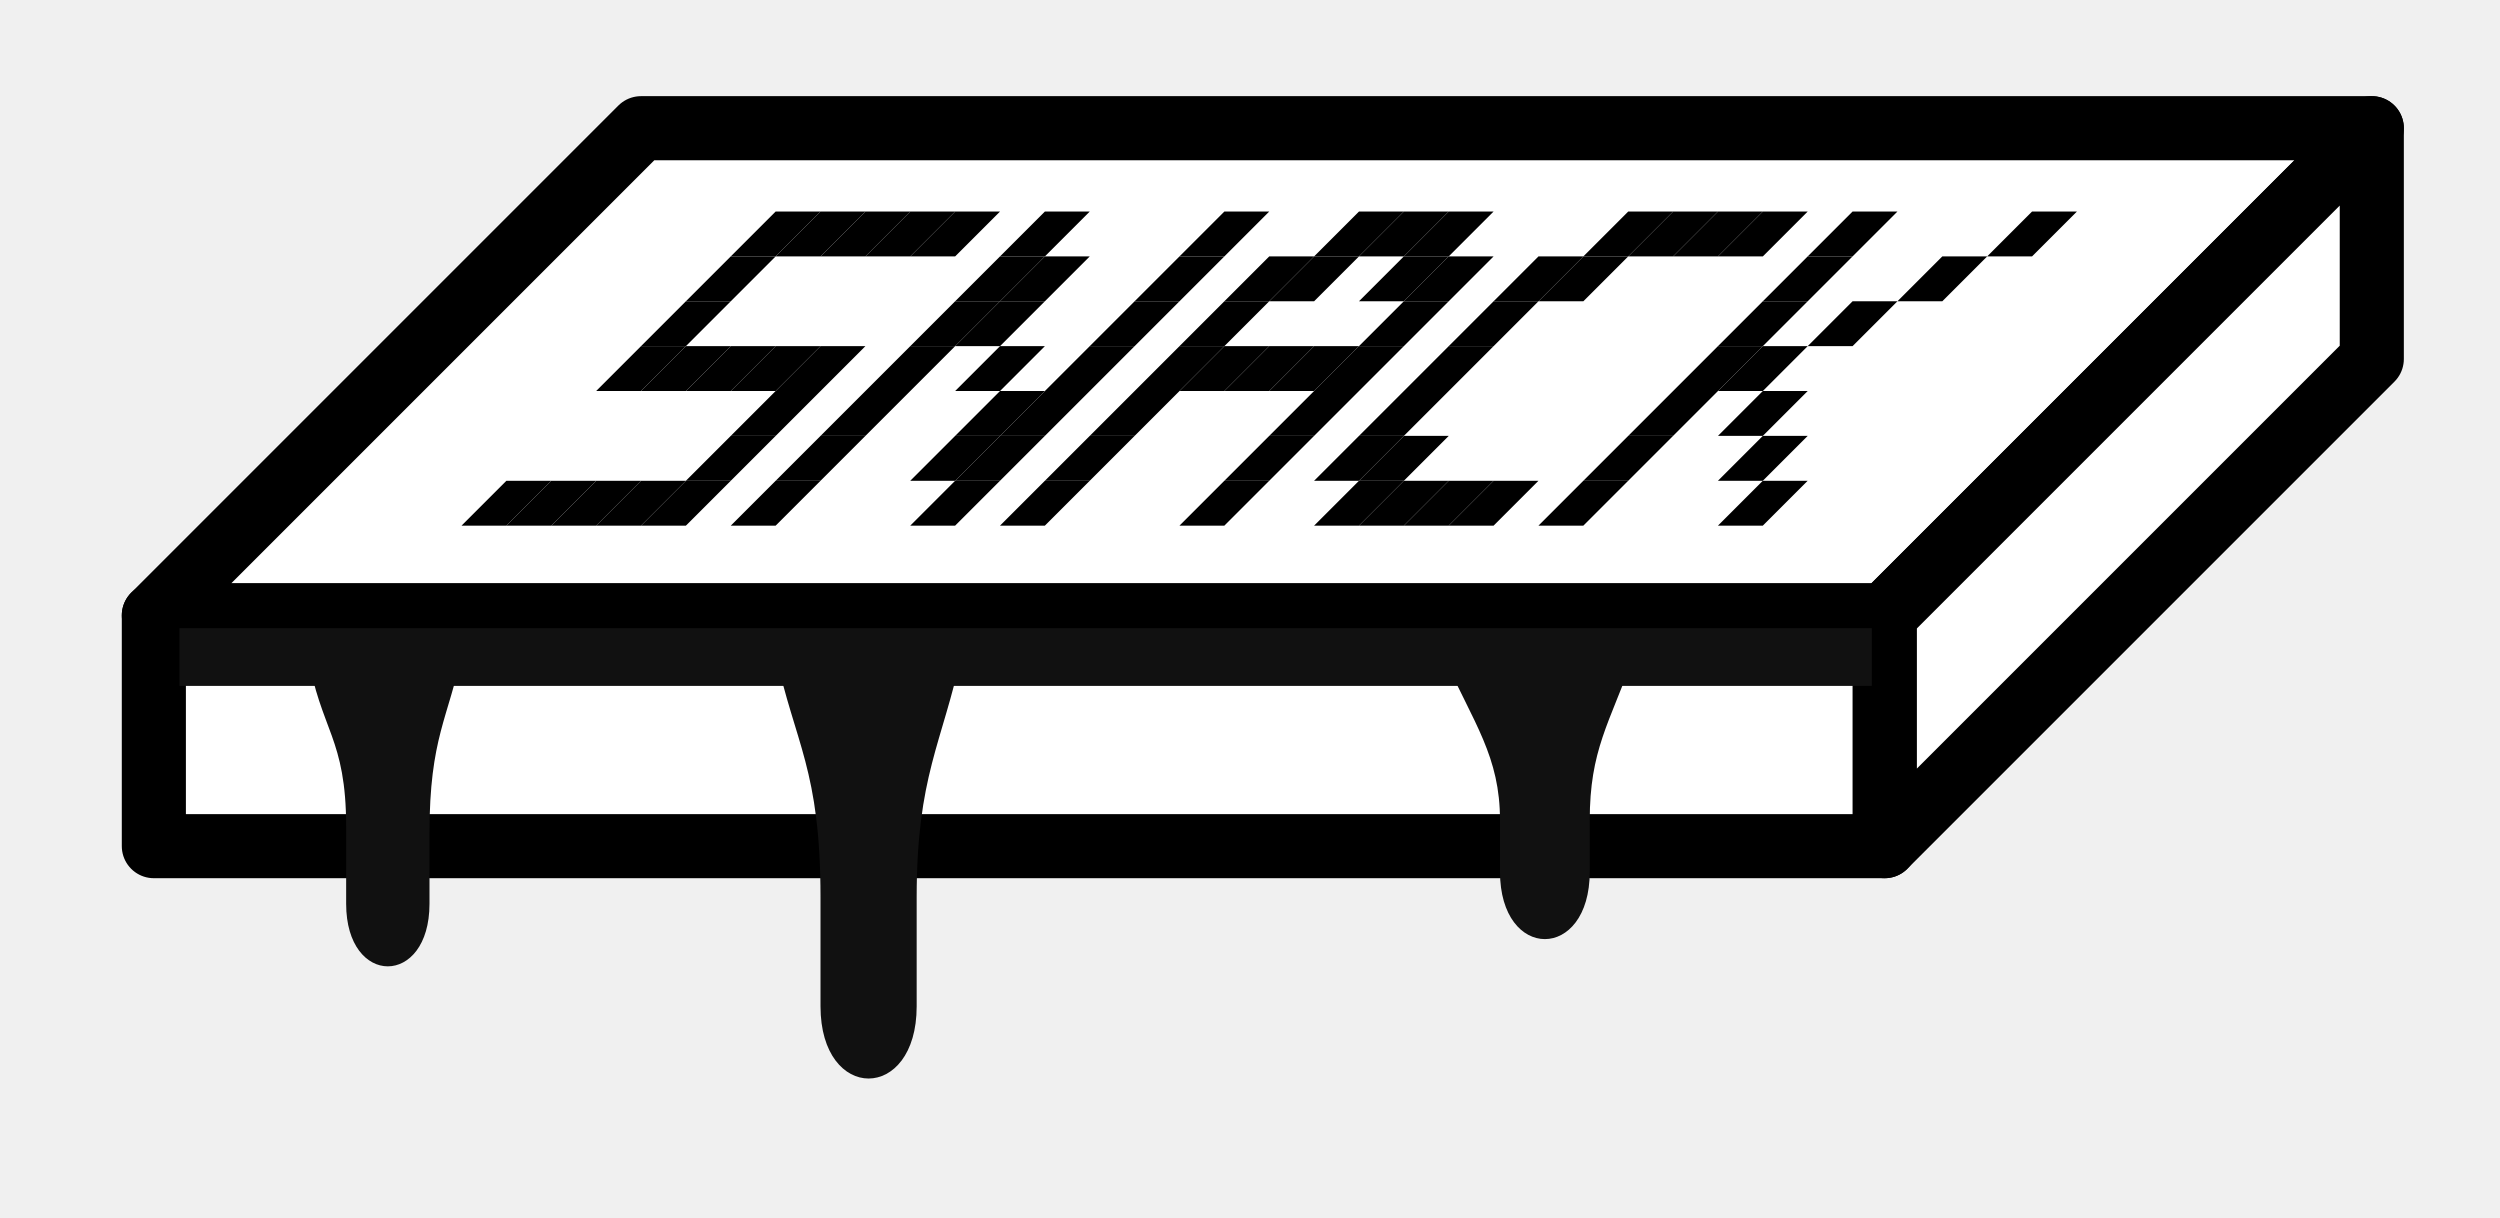
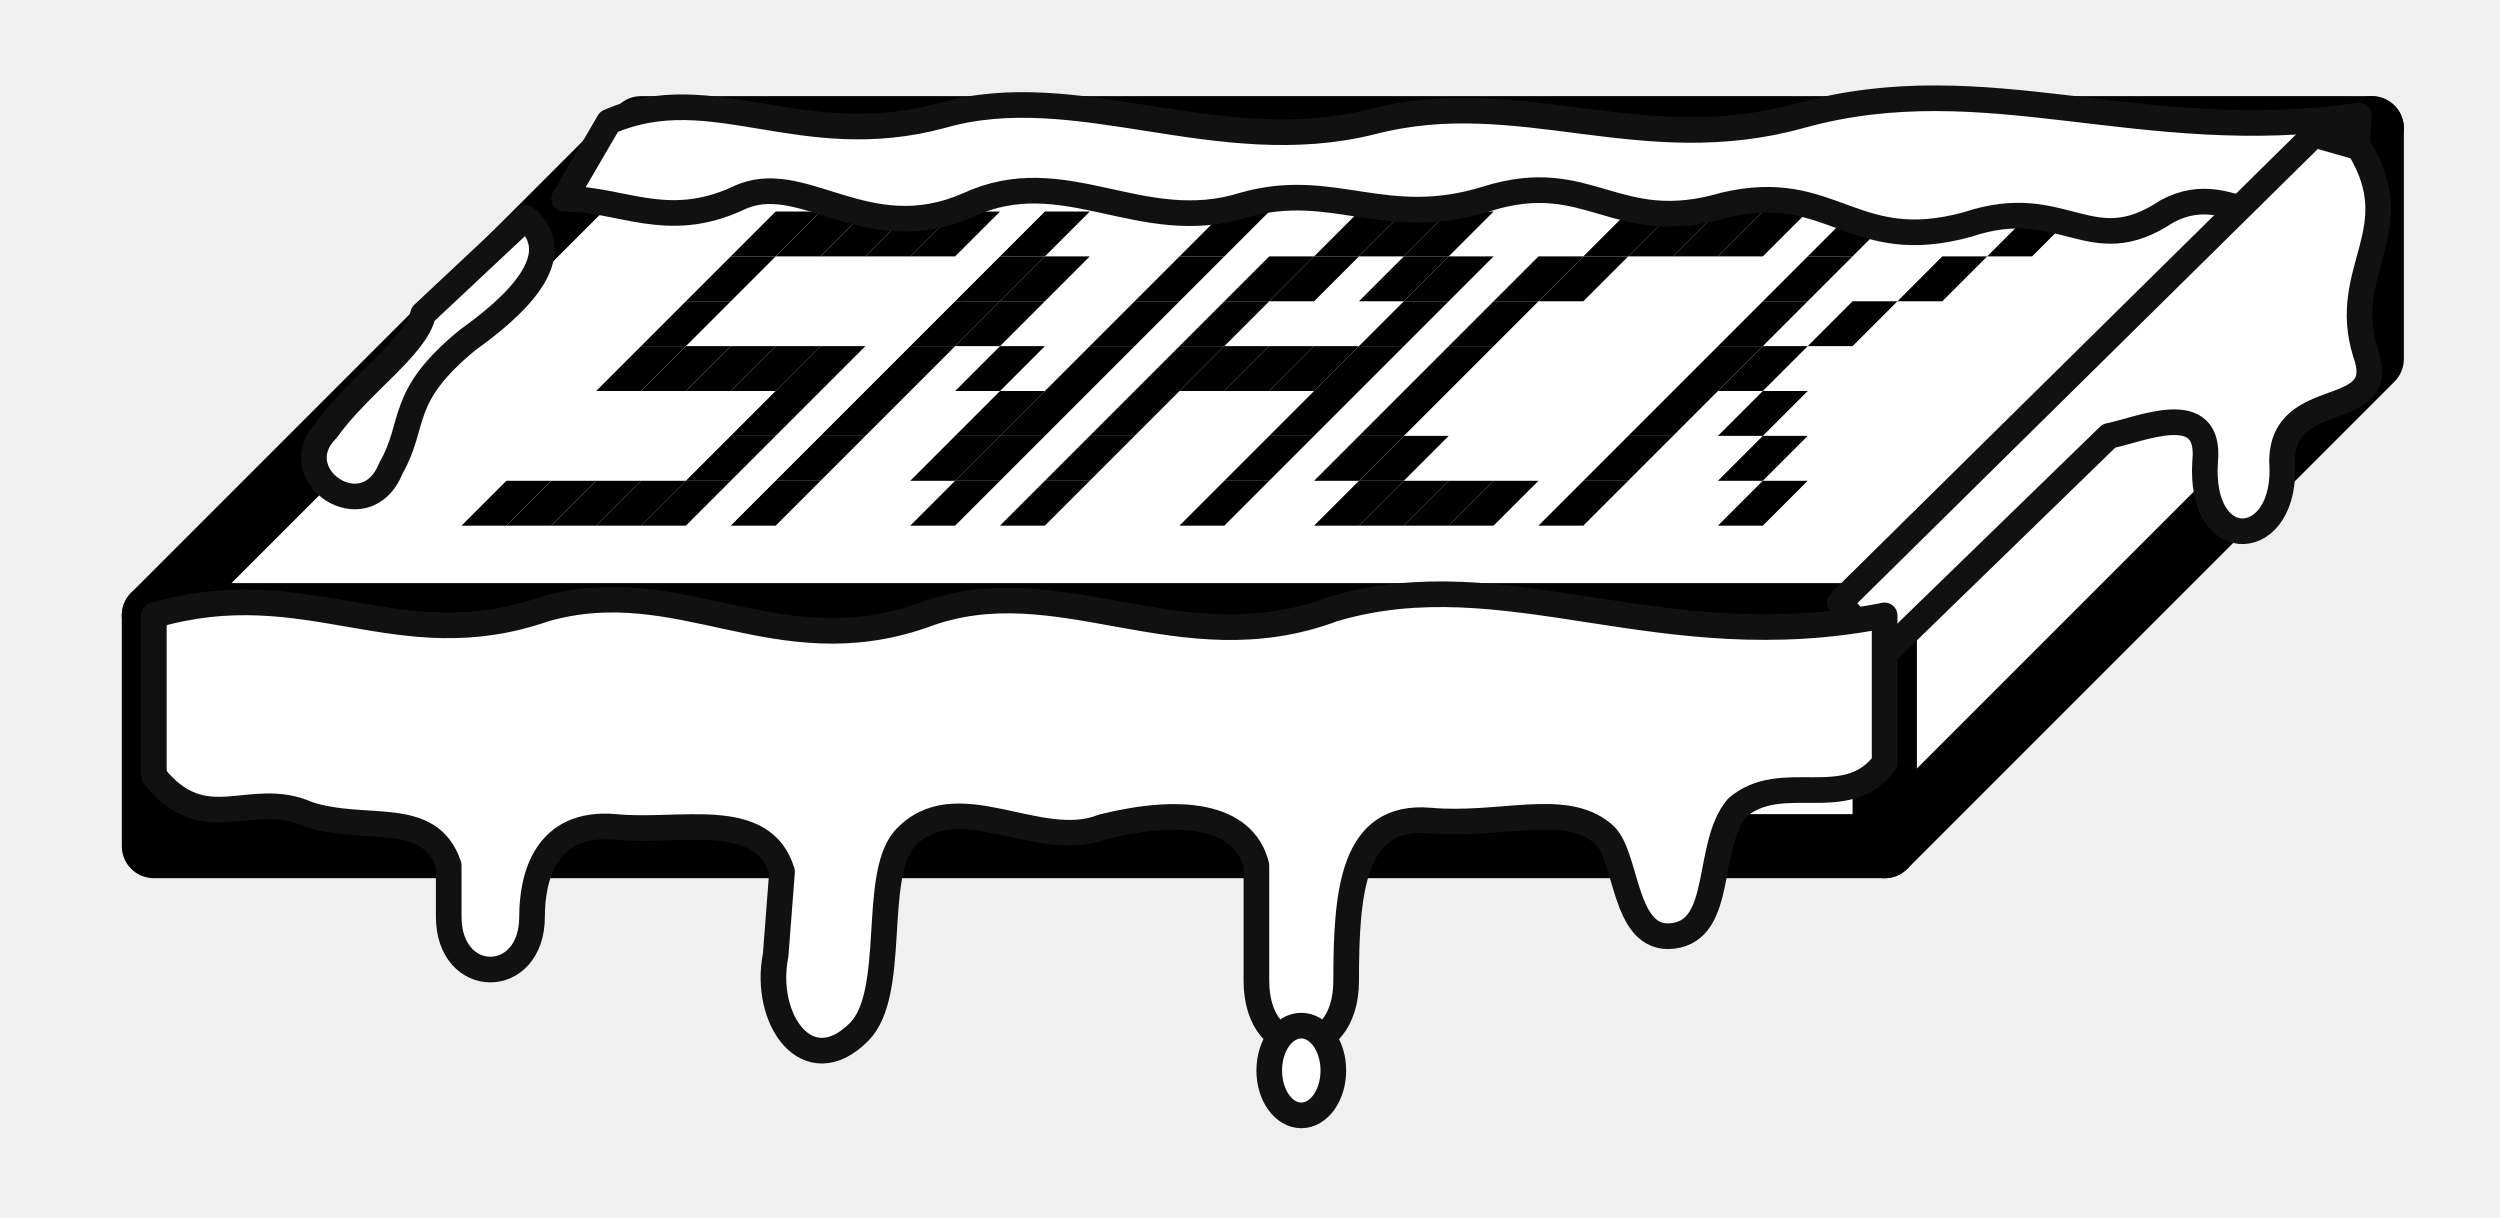
<svg xmlns="http://www.w3.org/2000/svg" width="390" height="190" viewBox="60 180 390 190">
  <g fill="white" stroke="black" stroke-width="10" stroke-linejoin="round" stroke-linecap="round">
    <polygon points="84,276 160,200 430,200 354,276" />
    <polygon points="354,276 430,200 430,236 354,312" />
    <polygon points="84,276 354,276 354,312 84,312" />
  </g>
  <g fill="black" aria-label="SNACK">
    <polygon points="181,213 188,213 181,220 174,220" />
    <polygon points="188,213 195,213 188,220 181,220" />
    <polygon points="195,213 202,213 195,220 188,220" />
    <polygon points="202,213 209,213 202,220 195,220" />
    <polygon points="209,213 216,213 209,220 202,220" />
    <polygon points="174,220 181,220 174,227 167,227" />
    <polygon points="167,227 174,227 167,234 160,234" />
    <polygon points="160,234 167,234 160,241 153,241" />
    <polygon points="167,234 174,234 167,241 160,241" />
    <polygon points="174,234 181,234 174,241 167,241" />
    <polygon points="181,234 188,234 181,241 174,241" />
    <polygon points="188,234 195,234 188,241 181,241" />
    <polygon points="181,241 188,241 181,248 174,248" />
    <polygon points="174,248 181,248 174,255 167,255" />
    <polygon points="139,255 146,255 139,262 132,262" />
    <polygon points="146,255 153,255 146,262 139,262" />
    <polygon points="153,255 160,255 153,262 146,262" />
    <polygon points="160,255 167,255 160,262 153,262" />
    <polygon points="167,255 174,255 167,262 160,262" />
    <polygon points="223,213 230,213 223,220 216,220" />
    <polygon points="251,213 258,213 251,220 244,220" />
    <polygon points="216,220 223,220 216,227 209,227" />
    <polygon points="223,220 230,220 223,227 216,227" />
    <polygon points="244,220 251,220 244,227 237,227" />
    <polygon points="209,227 216,227 209,234 202,234" />
    <polygon points="216,227 223,227 216,234 209,234" />
    <polygon points="237,227 244,227 237,234 230,234" />
    <polygon points="202,234 209,234 202,241 195,241" />
    <polygon points="216,234 223,234 216,241 209,241" />
    <polygon points="230,234 237,234 230,241 223,241" />
    <polygon points="195,241 202,241 195,248 188,248" />
    <polygon points="216,241 223,241 216,248 209,248" />
    <polygon points="223,241 230,241 223,248 216,248" />
    <polygon points="188,248 195,248 188,255 181,255" />
    <polygon points="209,248 216,248 209,255 202,255" />
    <polygon points="216,248 223,248 216,255 209,255" />
    <polygon points="181,255 188,255 181,262 174,262" />
    <polygon points="209,255 216,255 209,262 202,262" />
    <polygon points="272,213 279,213 272,220 265,220" />
    <polygon points="279,213 286,213 279,220 272,220" />
    <polygon points="286,213 293,213 286,220 279,220" />
    <polygon points="258,220 265,220 258,227 251,227" />
    <polygon points="265,220 272,220 265,227 258,227" />
    <polygon points="279,220 286,220 279,227 272,227" />
    <polygon points="286,220 293,220 286,227 279,227" />
    <polygon points="251,227 258,227 251,234 244,234" />
    <polygon points="279,227 286,227 279,234 272,234" />
    <polygon points="244,234 251,234 244,241 237,241" />
    <polygon points="251,234 258,234 251,241 244,241" />
    <polygon points="258,234 265,234 258,241 251,241" />
    <polygon points="265,234 272,234 265,241 258,241" />
    <polygon points="272,234 279,234 272,241 265,241" />
    <polygon points="237,241 244,241 237,248 230,248" />
    <polygon points="265,241 272,241 265,248 258,248" />
    <polygon points="230,248 237,248 230,255 223,255" />
    <polygon points="258,248 265,248 258,255 251,255" />
    <polygon points="223,255 230,255 223,262 216,262" />
    <polygon points="251,255 258,255 251,262 244,262" />
    <polygon points="314,213 321,213 314,220 307,220" />
    <polygon points="321,213 328,213 321,220 314,220" />
    <polygon points="328,213 335,213 328,220 321,220" />
    <polygon points="335,213 342,213 335,220 328,220" />
    <polygon points="300,220 307,220 300,227 293,227" />
    <polygon points="307,220 314,220 307,227 300,227" />
    <polygon points="293,227 300,227 293,234 286,234" />
    <polygon points="286,234 293,234 286,241 279,241" />
    <polygon points="279,241 286,241 279,248 272,248" />
    <polygon points="272,248 279,248 272,255 265,255" />
    <polygon points="279,248 286,248 279,255 272,255" />
    <polygon points="272,255 279,255 272,262 265,262" />
    <polygon points="279,255 286,255 279,262 272,262" />
    <polygon points="286,255 293,255 286,262 279,262" />
    <polygon points="293,255 300,255 293,262 286,262" />
    <polygon points="349,213 356,213 349,220 342,220" />
    <polygon points="377,213 384,213 377,220 370,220" />
    <polygon points="342,220 349,220 342,227 335,227" />
    <polygon points="363,220 370,220 363,227 356,227" />
    <polygon points="335,227 342,227 335,234 328,234" />
    <polygon points="349,227 356,227 349,234 342,234" />
    <polygon points="328,234 335,234 328,241 321,241" />
    <polygon points="335,234 342,234 335,241 328,241" />
    <polygon points="321,241 328,241 321,248 314,248" />
    <polygon points="335,241 342,241 335,248 328,248" />
    <polygon points="314,248 321,248 314,255 307,255" />
    <polygon points="335,248 342,248 335,255 328,255" />
    <polygon points="307,255 314,255 307,262 300,262" />
    <polygon points="335,255 342,255 335,262 328,262" />
  </g>
-   <style>@keyframes drip{0%,100%{transform:scaleY(.8)}55%{transform:scaleY(1.2)}}.sauce-drip{transform-box:fill-box;transform-origin:top;animation:drip 3s ease-in-out infinite}.sauce-drip.second{animation-delay:-1.4s}@media(prefers-reduced-motion:reduce){.sauce-drip{animation:none}}</style>
-   <g fill="#111" stroke="none">
-     <path d="M88 278h264v9H88z" />
-     <path class="sauce-drip" d="M108 282H132C130 292 127 295 127 310V321C127 334 114 334 114 321V309C114 295 110 294 108 282Z" />
-     <path class="sauce-drip second" d="M181 282H210C207 296 203 301 203 320V337C203 352 188 352 188 337V320C188 300 184 296 181 282Z" />
-     <path class="sauce-drip" d="M285 282H315C311 293 308 297 308 308V316C308 330 294 330 294 316V308C294 298 290 293 285 282Z" />
+   <style>.reduced{display:none}@media(prefers-reduced-motion:reduce){.animated,.falling{display:none}.reduced{display:block}}</style>
+   <g fill="white" stroke="#111" stroke-width="4" stroke-linejoin="round" stroke-linecap="round">
+     <path d="M155 199 C171 192 185 204 207 198 C228 192 250 205 274 199 C297 193 316 205 341 198 C370 190 394 203 428 198 L427 212 C416 221 409 207 398 213 C386 221 382 210 367 215 C349 220 346 208 329 212 C312 217 308 206 292 211 C276 216 268 208 254 212 C238 217 226 205 211 212 C195 219 185 206 175 211 C164 216 157 211 148 211 Z" />
+     <path d="M428 203 C436 216 425 222 429 235 C433 246 416 240 416 252 C417 266 403 267 404 252 C405 242 394 247 389 248 L354 282 L347 274 L421 201 Z" />
+     <path d="M142 214 C149 220 140 228 133 233 C122 242 125 246 121 253 C117 263 104 254 111 247 C116 240 125 234 126 229 Z" />
+     <path class="animated" d="M84 276 C108 269 122 283 145 275 C166 269 181 284 204 276 C225 268 244 284 268 275 C295 267 319 283 354 276 L354 299 C348 307 338 300 331 306 C326 312 329 325 321 326 C313 327 314 313 310 310 C304 305 294 309 283 308 C271 307 270 319 270 333 C270 346 256 346 256 333 L256 315 C254 307 244 306 232 309 C222 313 209 302 201 311 C196 317 200 335 194 341 C186 349 179 339 181 329 L182 316 C179 306 166 310 156 309 C145 308 143 317 143 323 C143 334 130 334 130 323 L130 315 C127 306 117 310 108 307 C99 303 92 311 84 301 Z">
+       <animate attributeName="d" dur="4.6s" repeatCount="indefinite" values="M84 276 C108 269 122 283 145 275 C166 269 181 284 204 276 C225 268 244 284 268 275 C295 267 319 283 354 276 L354 299 C348 307 338 300 331 306 C326 312 329 325 321 326 C313 327 314 313 310 310 C304 305 294 309 283 308 C271 307 270 319 270 333 C270 346 256 346 256 333 L256 315 C254 307 244 306 232 309 C222 313 209 302 201 311 C196 317 200 335 194 341 C186 349 179 339 181 329 L182 316 C179 306 166 310 156 309 C145 308 143 317 143 323 C143 334 130 334 130 323 L130 315 C127 306 117 310 108 307 C99 303 92 311 84 301 Z;M84 276 C108 269 122 283 145 275 C166 269 181 284 204 276 C225 268 244 284 268 275 C295 267 319 283 354 276 L354 299 C348 307 338 300 331 306 C326 312 329 331 321 332 C313 333 314 313 310 310 C304 305 294 309 283 308 C271 307 270 319 270 343 C270 358 256 358 256 343 L256 315 C254 307 244 306 232 309 C222 313 209 302 201 311 C196 317 200 325 194 331 C186 339 179 329 181 319 L182 316 C179 306 166 310 156 309 C145 308 143 317 143 330 C143 342 130 342 130 330 L130 315 C127 306 117 310 108 307 C99 303 92 311 84 301 Z;M84 276 C108 269 122 283 145 275 C166 269 181 284 204 276 C225 268 244 284 268 275 C295 267 319 283 354 276 L354 299 C348 307 338 300 331 306 C326 312 329 325 321 326 C313 327 314 313 310 310 C304 305 294 309 283 308 C271 307 270 319 270 333 C270 346 256 346 256 333 L256 315 C254 307 244 306 232 309 C222 313 209 302 201 311 C196 317 200 335 194 341 C186 349 179 339 181 329 L182 316 C179 306 166 310 156 309 C145 308 143 317 143 323 C143 334 130 334 130 323 L130 315 C127 306 117 310 108 307 C99 303 92 311 84 301 Z" />
+     </path>
+     <path class="reduced" d="M84 276 C108 269 122 283 145 275 C166 269 181 284 204 276 C225 268 244 284 268 275 C295 267 319 283 354 276 L354 299 C348 307 338 300 331 306 C326 312 329 325 321 326 C313 327 314 313 310 310 C304 305 294 309 283 308 C271 307 270 319 270 333 C270 346 256 346 256 333 L256 315 C254 307 244 306 232 309 C222 313 209 302 201 311 C196 317 200 335 194 341 C186 349 179 339 181 329 L182 316 C179 306 166 310 156 309 C145 308 143 317 143 323 C143 334 130 334 130 323 L130 315 C127 306 117 310 108 307 C99 303 92 311 84 301 Z" />
+     <ellipse class="falling" cx="263" cy="347" rx="5" ry="7">
+       <animate attributeName="cy" values="347;347;366" keyTimes="0;.65;1" dur="4.6s" repeatCount="indefinite" />
+       <animate attributeName="opacity" values="0;0;1;0" keyTimes="0;.65;.72;1" dur="4.6s" repeatCount="indefinite" />
+     </ellipse>
  </g>
</svg>
